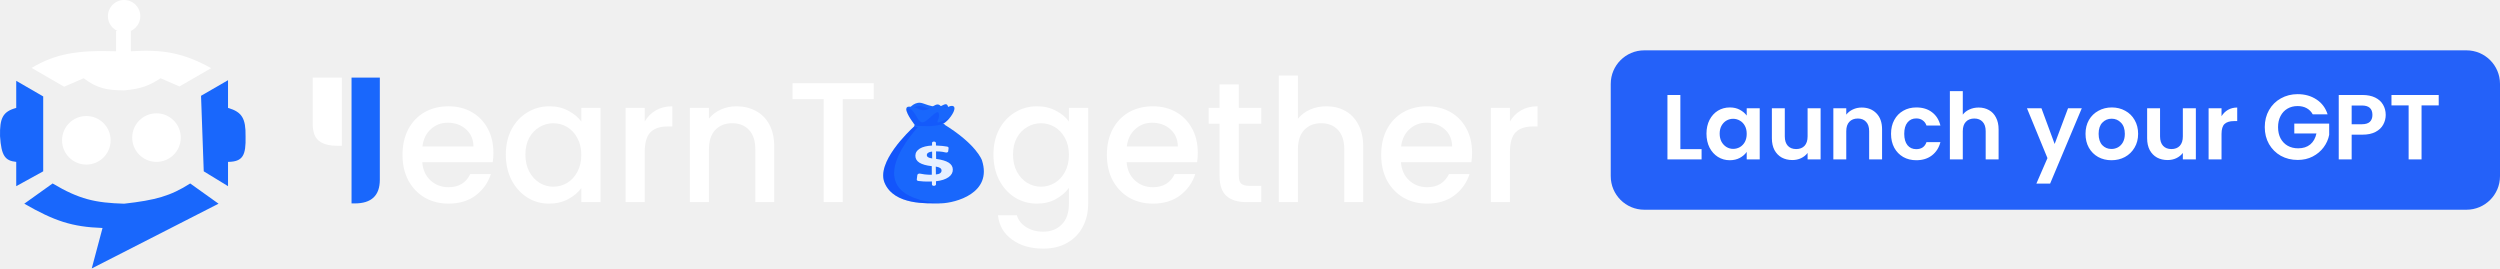
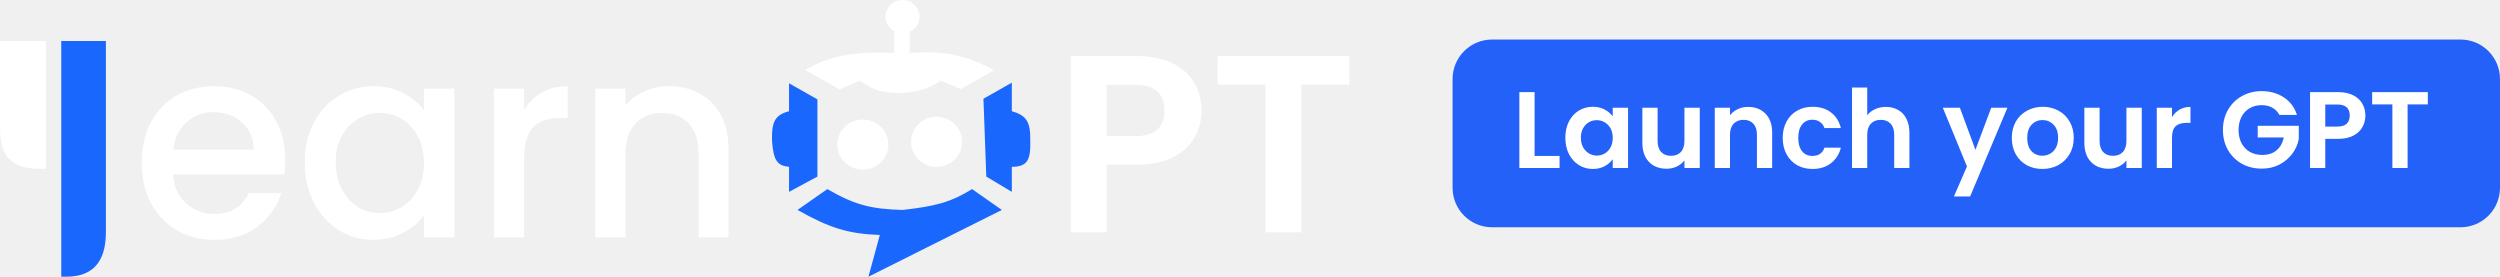
- <svg xmlns="http://www.w3.org/2000/svg" width="298" height="32" viewBox="0 0 298 32" fill="none">
-   <path d="M45.276 21.422C45.276 23.305 44.282 24.247 42.293 24.247H41.904V9.247H45.276V21.422Z" fill="#1967FC" />
-   <path d="M37.276 9.247H40.749V17.377H40.184C38.643 17.377 37.724 16.88 37.427 15.884C37.326 15.561 37.276 15.189 37.276 14.767V9.247Z" fill="white" />
-   <path d="M58.813 18.196C58.813 18.617 58.787 18.998 58.734 19.338H50.333C50.4 20.235 50.726 20.956 51.311 21.499C51.896 22.043 52.615 22.315 53.466 22.315C54.69 22.315 55.554 21.791 56.06 20.745H58.514C58.181 21.778 57.576 22.628 56.698 23.294C55.834 23.946 54.756 24.272 53.466 24.272C52.415 24.272 51.471 24.034 50.633 23.559C49.808 23.069 49.156 22.39 48.677 21.52C48.212 20.636 47.979 19.616 47.979 18.461C47.979 17.306 48.205 16.293 48.657 15.423C49.123 14.539 49.768 13.86 50.593 13.384C51.431 12.908 52.389 12.67 53.466 12.67C54.504 12.67 55.428 12.901 56.239 13.364C57.051 13.826 57.683 14.478 58.135 15.321C58.587 16.15 58.813 17.108 58.813 18.196ZM56.439 17.462C56.426 16.606 56.126 15.919 55.541 15.402C54.956 14.886 54.231 14.628 53.366 14.628C52.581 14.628 51.91 14.886 51.351 15.402C50.792 15.905 50.46 16.592 50.353 17.462H56.439Z" fill="white" />
-   <path d="M60.294 18.42C60.294 17.292 60.52 16.293 60.972 15.423C61.438 14.553 62.063 13.88 62.848 13.404C63.646 12.915 64.524 12.67 65.481 12.67C66.346 12.67 67.097 12.847 67.736 13.2C68.388 13.54 68.907 13.968 69.292 14.485V12.854H71.587V24.089H69.292V22.417C68.907 22.947 68.381 23.389 67.716 23.742C67.051 24.096 66.293 24.272 65.441 24.272C64.497 24.272 63.632 24.028 62.848 23.538C62.063 23.035 61.438 22.342 60.972 21.459C60.52 20.561 60.294 19.549 60.294 18.42ZM69.292 18.461C69.292 17.686 69.133 17.013 68.814 16.442C68.507 15.871 68.102 15.437 67.596 15.137C67.091 14.838 66.546 14.689 65.96 14.689C65.375 14.689 64.829 14.838 64.324 15.137C63.819 15.423 63.406 15.851 63.087 16.422C62.781 16.979 62.628 17.645 62.628 18.42C62.628 19.195 62.781 19.875 63.087 20.459C63.406 21.044 63.819 21.492 64.324 21.805C64.843 22.104 65.388 22.254 65.96 22.254C66.546 22.254 67.091 22.104 67.596 21.805C68.102 21.506 68.507 21.071 68.814 20.5C69.133 19.916 69.292 19.236 69.292 18.461Z" fill="white" />
-   <path d="M76.849 14.485C77.182 13.914 77.621 13.472 78.166 13.16C78.725 12.833 79.383 12.67 80.141 12.67V15.076H79.563C78.671 15.076 77.993 15.307 77.528 15.77C77.075 16.232 76.849 17.034 76.849 18.176V24.089H74.575V12.854H76.849V14.485Z" fill="white" />
-   <path d="M87.779 12.67C88.644 12.67 89.415 12.854 90.094 13.221C90.785 13.588 91.324 14.132 91.71 14.852C92.096 15.572 92.288 16.442 92.288 17.462V24.089H90.034V17.809C90.034 16.803 89.788 16.035 89.296 15.505C88.803 14.961 88.132 14.689 87.28 14.689C86.429 14.689 85.751 14.961 85.245 15.505C84.753 16.035 84.507 16.803 84.507 17.809V24.089H82.232V12.854H84.507V14.138C84.879 13.676 85.352 13.316 85.923 13.058C86.509 12.799 87.127 12.67 87.779 12.67Z" fill="white" />
-   <path d="M104.149 9.918V11.814H100.457V24.089H98.183V11.814H94.472V9.918H104.149Z" fill="white" />
-   <path d="M123.606 12.67C124.457 12.67 125.208 12.847 125.86 13.2C126.525 13.54 127.044 13.968 127.416 14.485V12.854H129.711V24.272C129.711 25.305 129.498 26.223 129.073 27.025C128.647 27.841 128.028 28.48 127.217 28.942C126.419 29.404 125.461 29.635 124.344 29.635C122.854 29.635 121.617 29.275 120.633 28.554C119.648 27.847 119.09 26.882 118.957 25.659H121.211C121.384 26.243 121.75 26.712 122.309 27.066C122.881 27.433 123.559 27.616 124.344 27.616C125.262 27.616 126 27.331 126.559 26.76C127.131 26.189 127.416 25.36 127.416 24.272V22.396C127.031 22.927 126.505 23.375 125.84 23.742C125.188 24.096 124.444 24.272 123.606 24.272C122.648 24.272 121.77 24.028 120.972 23.538C120.187 23.035 119.562 22.342 119.096 21.459C118.644 20.561 118.418 19.549 118.418 18.42C118.418 17.292 118.644 16.293 119.096 15.423C119.562 14.553 120.187 13.88 120.972 13.404C121.77 12.915 122.648 12.67 123.606 12.67ZM127.416 18.461C127.416 17.686 127.257 17.013 126.938 16.442C126.632 15.871 126.226 15.437 125.721 15.137C125.215 14.838 124.67 14.689 124.084 14.689C123.499 14.689 122.954 14.838 122.448 15.137C121.943 15.423 121.53 15.851 121.211 16.422C120.905 16.979 120.752 17.645 120.752 18.42C120.752 19.195 120.905 19.875 121.211 20.459C121.53 21.044 121.943 21.492 122.448 21.805C122.967 22.104 123.512 22.254 124.084 22.254C124.67 22.254 125.215 22.104 125.721 21.805C126.226 21.506 126.632 21.071 126.938 20.5C127.257 19.916 127.416 19.236 127.416 18.461Z" fill="white" />
-   <path d="M142.775 18.196C142.775 18.617 142.748 18.998 142.695 19.338H134.295C134.361 20.235 134.687 20.956 135.273 21.499C135.858 22.043 136.576 22.315 137.427 22.315C138.651 22.315 139.516 21.791 140.021 20.745H142.476C142.143 21.778 141.538 22.628 140.66 23.294C139.795 23.946 138.718 24.272 137.427 24.272C136.377 24.272 135.432 24.034 134.594 23.559C133.769 23.069 133.118 22.39 132.639 21.52C132.173 20.636 131.94 19.616 131.94 18.461C131.94 17.306 132.167 16.293 132.619 15.423C133.084 14.539 133.73 13.86 134.554 13.384C135.392 12.908 136.35 12.67 137.427 12.67C138.465 12.67 139.39 12.901 140.201 13.364C141.012 13.826 141.644 14.478 142.096 15.321C142.549 16.15 142.775 17.108 142.775 18.196ZM140.4 17.462C140.387 16.606 140.088 15.919 139.503 15.402C138.917 14.886 138.192 14.628 137.328 14.628C136.543 14.628 135.871 14.886 135.312 15.402C134.754 15.905 134.421 16.592 134.315 17.462H140.4Z" fill="white" />
-   <path d="M147.667 14.75V20.969C147.667 21.39 147.76 21.696 147.946 21.887C148.146 22.063 148.478 22.152 148.944 22.152H150.341V24.089H148.545C147.521 24.089 146.736 23.844 146.19 23.355C145.645 22.865 145.372 22.07 145.372 20.969V14.75H144.076V12.854H145.372V10.06H147.667V12.854H150.341V14.75H147.667Z" fill="white" />
-   <path d="M158.124 12.67C158.962 12.67 159.707 12.854 160.358 13.221C161.023 13.588 161.542 14.132 161.915 14.852C162.3 15.572 162.493 16.442 162.493 17.462V24.089H160.239V17.809C160.239 16.803 159.993 16.035 159.5 15.505C159.008 14.961 158.336 14.689 157.485 14.689C156.634 14.689 155.955 14.961 155.45 15.505C154.958 16.035 154.712 16.803 154.712 17.809V24.089H152.437V9H154.712V14.159C155.097 13.683 155.583 13.316 156.168 13.058C156.767 12.799 157.419 12.67 158.124 12.67Z" fill="white" />
-   <path d="M175.471 18.196C175.471 18.617 175.444 18.998 175.391 19.338H166.991C167.057 20.235 167.383 20.956 167.969 21.499C168.554 22.043 169.272 22.315 170.124 22.315C171.347 22.315 172.212 21.791 172.717 20.745H175.172C174.839 21.778 174.234 22.628 173.356 23.294C172.491 23.946 171.414 24.272 170.124 24.272C169.073 24.272 168.128 24.034 167.29 23.559C166.466 23.069 165.814 22.39 165.335 21.52C164.869 20.636 164.637 19.616 164.637 18.461C164.637 17.306 164.863 16.293 165.315 15.423C165.781 14.539 166.426 13.86 167.25 13.384C168.088 12.908 169.046 12.67 170.124 12.67C171.161 12.67 172.086 12.901 172.897 13.364C173.708 13.826 174.34 14.478 174.793 15.321C175.245 16.15 175.471 17.108 175.471 18.196ZM173.097 17.462C173.083 16.606 172.784 15.919 172.199 15.402C171.613 14.886 170.888 14.628 170.024 14.628C169.239 14.628 168.567 14.886 168.009 15.402C167.45 15.905 167.117 16.592 167.011 17.462H173.097Z" fill="white" />
-   <path d="M179.984 14.485C180.317 13.914 180.755 13.472 181.301 13.16C181.86 12.833 182.518 12.67 183.276 12.67V15.076H182.698C181.806 15.076 181.128 15.307 180.662 15.77C180.21 16.232 179.984 17.034 179.984 18.176V24.089H177.709V12.854H179.984V14.485Z" fill="white" />
-   <path d="M112.196 24.239C112.154 24.241 112.113 24.241 112.073 24.241C110.522 24.241 106.611 24.479 105.456 21.82C104.395 19.377 108.353 15.633 109.005 15.039C109.063 14.986 109.095 14.958 109.095 14.958C109.095 14.958 108.922 14.858 112.411 14.751C116.417 17.184 117.05 19.11 117.05 19.11C118.325 23.057 113.859 24.185 112.196 24.239Z" fill="#1967FC" />
-   <g style="mix-blend-mode:multiply" opacity="0.3">
-     <path d="M112.196 24.239C112.154 24.241 112.113 24.241 112.073 24.241C110.522 24.241 106.611 24.479 105.456 21.82C104.395 19.378 108.353 15.633 109.005 15.039C109.171 15.018 109.331 15.024 109.484 15.062C109.542 15.076 101.361 23.365 112.196 24.239Z" fill="#1967FC" />
-   </g>
-   <path d="M108.432 12.872C108.432 12.872 109.082 11.995 110.001 12.319C110.919 12.641 111.659 12.883 112.144 12.653C112.629 12.422 112.882 12.24 113.017 12.746C113.152 13.252 111.315 14.497 111.315 14.497C111.315 14.497 108.508 14.497 108.432 12.872Z" fill="#1967FC" />
-   <g style="mix-blend-mode:multiply" opacity="0.2">
-     <path d="M108.432 13.256C108.432 13.256 109.082 12.38 110.001 12.702C110.919 13.025 111.659 13.267 112.144 13.036C112.629 12.806 112.882 12.623 113.017 13.13C113.152 13.636 111.315 14.881 111.315 14.881C111.315 14.881 108.508 14.881 108.432 13.256Z" fill="#1967FC" />
-   </g>
-   <path d="M113.155 14.115C112.895 14.421 112.591 14.684 112.323 14.791C111.988 14.927 111.391 15.009 110.796 15.044C110.202 15.078 109.609 15.064 109.283 15.008H109.283C109.202 14.994 109.139 14.977 109.095 14.958C109.095 14.958 108.043 13.636 108.029 13.02C108.023 12.824 108.123 12.7 108.393 12.711C109.515 12.756 109.542 13.252 110.307 13.114C111.072 12.975 111.634 12.053 112.143 12.653C112.654 13.252 113.203 12.399 113.662 12.676C113.958 12.854 113.629 13.557 113.155 14.115Z" fill="#1967FC" />
-   <path d="M109.033 14.879C109.033 14.879 111.1 15.348 112.451 14.73C112.567 14.847 112.627 14.884 112.627 14.884C112.627 14.884 111.635 15.602 108.95 15.089C108.95 15.089 109.015 14.937 109.033 14.879Z" fill="#1967FC" />
-   <g style="mix-blend-mode:multiply" opacity="0.2">
-     <path d="M113.155 14.115C112.895 14.421 112.591 14.684 112.323 14.791C111.988 14.927 111.391 15.009 110.796 15.043L109.283 15.008H109.283C109.202 14.994 109.138 14.977 109.094 14.958C109.094 14.958 108.043 13.636 108.028 13.019C108.041 13.009 108.454 12.663 108.949 13.404C109.453 14.157 109.635 14.813 110.232 14.497C110.829 14.181 111.748 12.94 111.911 13.524C112.072 14.109 111.476 14.671 111.911 14.578C112.249 14.506 112.903 14.105 113.155 14.115Z" fill="#1967FC" />
-   </g>
-   <g opacity="0.9">
-     <path fill-rule="evenodd" clip-rule="evenodd" d="M111.329 16.874C111.456 16.875 111.56 16.949 111.562 17.038L111.566 17.345C111.821 17.351 112.076 17.367 112.332 17.395C112.52 17.415 112.707 17.441 112.892 17.474C113.004 17.493 113.081 17.567 113.072 17.648L113.027 18.037C113.015 18.141 112.872 18.21 112.734 18.175C112.611 18.144 112.484 18.119 112.355 18.099C112.13 18.064 111.891 18.047 111.641 18.047L111.575 18.047L111.587 18.942C112.261 19.033 112.757 19.181 113.08 19.385C113.401 19.589 113.567 19.859 113.576 20.196C113.586 20.562 113.419 20.869 113.071 21.117C112.719 21.368 112.22 21.531 111.567 21.605L111.572 21.968C111.573 22.064 111.467 22.147 111.334 22.153L111.33 22.153C111.197 22.159 111.088 22.085 111.088 21.988L111.084 21.63L110.977 21.634C110.669 21.646 110.373 21.644 110.089 21.629C109.88 21.618 109.674 21.599 109.473 21.572C109.352 21.556 109.268 21.479 109.28 21.39L109.349 20.857C109.364 20.743 109.525 20.666 109.677 20.698C109.854 20.736 110.034 20.766 110.215 20.788C110.498 20.821 110.784 20.836 111.073 20.831L111.067 19.806C110.412 19.733 109.92 19.595 109.597 19.392C109.272 19.188 109.111 18.911 109.112 18.564C109.115 18.208 109.291 17.924 109.641 17.712C109.986 17.503 110.474 17.382 111.102 17.347L111.099 17.034C111.098 16.944 111.201 16.872 111.329 16.874ZM111.109 18.064C110.91 18.086 110.755 18.133 110.644 18.206C110.532 18.279 110.477 18.372 110.477 18.485C110.478 18.592 110.53 18.679 110.634 18.744C110.738 18.81 110.899 18.857 111.117 18.887L111.109 18.064ZM111.545 19.856L111.557 20.795C111.777 20.78 111.945 20.731 112.062 20.648C112.178 20.566 112.234 20.457 112.232 20.321C112.229 20.197 112.173 20.098 112.064 20.024C111.954 19.949 111.781 19.893 111.545 19.856Z" fill="white" />
-   </g>
-   <path d="M14.794 24.281C11.362 24.177 9.464 23.766 6.271 21.869L2.894 24.281C6.475 26.333 8.559 27.047 12.221 27.176L10.935 32L26.05 24.281L22.673 21.869C20.315 23.372 18.532 23.857 14.794 24.281Z" fill="#1967FC" />
-   <path d="M16.724 1.93C16.724 2.995 15.86 3.859 14.794 3.859C13.728 3.859 12.864 2.995 12.864 1.93C12.864 0.864 13.728 0 14.794 0C15.86 0 16.724 0.864 16.724 1.93Z" fill="white" />
-   <path d="M13.186 16.724C13.186 18.322 11.89 19.618 10.291 19.618C8.693 19.618 7.397 18.322 7.397 16.724C7.397 15.125 8.693 13.829 10.291 13.829C11.89 13.829 13.186 15.125 13.186 16.724Z" fill="white" />
-   <path d="M21.548 16.402C21.548 18.001 20.252 19.297 18.653 19.297C17.055 19.297 15.759 18.001 15.759 16.402C15.759 14.803 17.055 13.508 18.653 13.508C20.252 13.508 21.548 14.803 21.548 16.402Z" fill="white" />
-   <path d="M5.15 11.495L1.934 9.635V12.864C0.345 13.293 -0.047 14.069 0.004 16.241C0.157 18.588 0.617 19.166 1.934 19.297V22.191L5.15 20.422V11.495Z" fill="#1967FC" />
-   <path fill-rule="evenodd" clip-rule="evenodd" d="M7.644 10.336L3.769 8.095C6.607 6.404 9.194 5.963 13.833 6.111V3.698H15.602V6.111C19.486 5.866 21.895 6.319 25.166 8.123L21.395 10.304L19.14 9.327C17.734 10.242 16.814 10.585 14.798 10.774C12.675 10.755 11.588 10.531 9.974 9.327L7.644 10.336Z" fill="white" />
-   <path d="M23.964 11.419L24.286 20.422L27.18 22.191V19.297C28.959 19.279 29.328 18.506 29.271 16.241C29.306 14.133 28.849 13.34 27.18 12.864V9.559L23.964 11.419Z" fill="#1967FC" />
-   <rect x="192" y="6" width="106" height="19" rx="4" fill="#2461F9" />
-   <path d="M200.299 17.779H202.829V19H198.759V11.322H200.299V17.779ZM203.412 15.931C203.412 15.315 203.533 14.769 203.775 14.292C204.024 13.815 204.358 13.449 204.776 13.192C205.201 12.935 205.674 12.807 206.195 12.807C206.649 12.807 207.045 12.899 207.383 13.082C207.727 13.265 208.002 13.496 208.208 13.775V12.906H209.759V19H208.208V18.109C208.01 18.395 207.735 18.633 207.383 18.824C207.038 19.007 206.638 19.099 206.184 19.099C205.67 19.099 205.201 18.967 204.776 18.703C204.358 18.439 204.024 18.069 203.775 17.592C203.533 17.108 203.412 16.554 203.412 15.931ZM208.208 15.953C208.208 15.579 208.134 15.26 207.988 14.996C207.841 14.725 207.643 14.519 207.394 14.38C207.144 14.233 206.877 14.16 206.591 14.16C206.305 14.16 206.041 14.23 205.799 14.369C205.557 14.508 205.359 14.714 205.205 14.985C205.058 15.249 204.985 15.564 204.985 15.931C204.985 16.298 205.058 16.62 205.205 16.899C205.359 17.17 205.557 17.379 205.799 17.526C206.048 17.673 206.312 17.746 206.591 17.746C206.877 17.746 207.144 17.676 207.394 17.537C207.643 17.39 207.841 17.185 207.988 16.921C208.134 16.65 208.208 16.327 208.208 15.953ZM217.016 12.906V19H215.465V18.23C215.267 18.494 215.007 18.703 214.684 18.857C214.369 19.004 214.024 19.077 213.65 19.077C213.173 19.077 212.752 18.978 212.385 18.78C212.018 18.575 211.729 18.278 211.516 17.889C211.311 17.493 211.208 17.024 211.208 16.481V12.906H212.748V16.261C212.748 16.745 212.869 17.119 213.111 17.383C213.353 17.64 213.683 17.768 214.101 17.768C214.526 17.768 214.86 17.64 215.102 17.383C215.344 17.119 215.465 16.745 215.465 16.261V12.906H217.016ZM221.912 12.818C222.638 12.818 223.225 13.049 223.672 13.511C224.12 13.966 224.343 14.604 224.343 15.425V19H222.803V15.634C222.803 15.15 222.682 14.78 222.44 14.523C222.198 14.259 221.868 14.127 221.45 14.127C221.025 14.127 220.688 14.259 220.438 14.523C220.196 14.78 220.075 15.15 220.075 15.634V19H218.535V12.906H220.075V13.665C220.281 13.401 220.541 13.196 220.856 13.049C221.179 12.895 221.531 12.818 221.912 12.818ZM225.412 15.953C225.412 15.322 225.54 14.772 225.797 14.303C226.053 13.826 226.409 13.46 226.864 13.203C227.318 12.939 227.839 12.807 228.426 12.807C229.181 12.807 229.804 12.998 230.296 13.379C230.794 13.753 231.128 14.281 231.297 14.963H229.636C229.548 14.699 229.397 14.494 229.185 14.347C228.979 14.193 228.723 14.116 228.415 14.116C227.975 14.116 227.626 14.277 227.37 14.6C227.113 14.915 226.985 15.366 226.985 15.953C226.985 16.532 227.113 16.983 227.37 17.306C227.626 17.621 227.975 17.779 228.415 17.779C229.038 17.779 229.445 17.5 229.636 16.943H231.297C231.128 17.603 230.794 18.127 230.296 18.516C229.797 18.905 229.174 19.099 228.426 19.099C227.839 19.099 227.318 18.971 226.864 18.714C226.409 18.45 226.053 18.083 225.797 17.614C225.54 17.137 225.412 16.584 225.412 15.953ZM235.857 12.818C236.319 12.818 236.73 12.921 237.089 13.126C237.448 13.324 237.727 13.621 237.925 14.017C238.13 14.406 238.233 14.875 238.233 15.425V19H236.693V15.634C236.693 15.15 236.572 14.78 236.33 14.523C236.088 14.259 235.758 14.127 235.34 14.127C234.915 14.127 234.577 14.259 234.328 14.523C234.086 14.78 233.965 15.15 233.965 15.634V19H232.425V10.86H233.965V13.665C234.163 13.401 234.427 13.196 234.757 13.049C235.087 12.895 235.454 12.818 235.857 12.818ZM248.149 12.906L244.376 21.882H242.737L244.057 18.846L241.615 12.906H243.342L244.915 17.163L246.51 12.906H248.149ZM251.685 19.099C251.098 19.099 250.57 18.971 250.101 18.714C249.631 18.45 249.261 18.08 248.99 17.603C248.726 17.126 248.594 16.576 248.594 15.953C248.594 15.33 248.729 14.78 249.001 14.303C249.279 13.826 249.657 13.46 250.134 13.203C250.61 12.939 251.142 12.807 251.729 12.807C252.315 12.807 252.847 12.939 253.324 13.203C253.8 13.46 254.174 13.826 254.446 14.303C254.724 14.78 254.864 15.33 254.864 15.953C254.864 16.576 254.721 17.126 254.435 17.603C254.156 18.08 253.775 18.45 253.291 18.714C252.814 18.971 252.279 19.099 251.685 19.099ZM251.685 17.757C251.963 17.757 252.224 17.691 252.466 17.559C252.715 17.42 252.913 17.214 253.06 16.943C253.206 16.672 253.28 16.342 253.28 15.953C253.28 15.374 253.126 14.93 252.818 14.622C252.517 14.307 252.147 14.149 251.707 14.149C251.267 14.149 250.896 14.307 250.596 14.622C250.302 14.93 250.156 15.374 250.156 15.953C250.156 16.532 250.299 16.98 250.585 17.295C250.878 17.603 251.245 17.757 251.685 17.757ZM261.746 12.906V19H260.195V18.23C259.997 18.494 259.737 18.703 259.414 18.857C259.099 19.004 258.754 19.077 258.38 19.077C257.904 19.077 257.482 18.978 257.115 18.78C256.749 18.575 256.459 18.278 256.246 17.889C256.041 17.493 255.938 17.024 255.938 16.481V12.906H257.478V16.261C257.478 16.745 257.599 17.119 257.841 17.383C258.083 17.64 258.413 17.768 258.831 17.768C259.257 17.768 259.59 17.64 259.832 17.383C260.074 17.119 260.195 16.745 260.195 16.261V12.906H261.746ZM264.806 13.852C265.004 13.529 265.261 13.276 265.576 13.093C265.899 12.91 266.265 12.818 266.676 12.818V14.435H266.269C265.785 14.435 265.418 14.549 265.169 14.776C264.927 15.003 264.806 15.399 264.806 15.964V19H263.266V12.906H264.806V13.852ZM275.68 13.632C275.504 13.309 275.262 13.064 274.954 12.895C274.646 12.726 274.287 12.642 273.876 12.642C273.422 12.642 273.018 12.745 272.666 12.95C272.314 13.155 272.039 13.449 271.841 13.83C271.643 14.211 271.544 14.651 271.544 15.15C271.544 15.663 271.643 16.111 271.841 16.492C272.047 16.873 272.329 17.167 272.688 17.372C273.048 17.577 273.466 17.68 273.942 17.68C274.529 17.68 275.009 17.526 275.383 17.218C275.757 16.903 276.003 16.466 276.12 15.909H273.48V14.732H277.638V16.074C277.536 16.609 277.316 17.104 276.978 17.559C276.641 18.014 276.205 18.38 275.669 18.659C275.141 18.93 274.547 19.066 273.887 19.066C273.147 19.066 272.476 18.901 271.874 18.571C271.28 18.234 270.811 17.768 270.466 17.174C270.129 16.58 269.96 15.905 269.96 15.15C269.96 14.395 270.129 13.72 270.466 13.126C270.811 12.525 271.28 12.059 271.874 11.729C272.476 11.392 273.143 11.223 273.876 11.223C274.742 11.223 275.493 11.436 276.131 11.861C276.769 12.279 277.209 12.869 277.451 13.632H275.68ZM284.377 13.698C284.377 14.109 284.278 14.494 284.08 14.853C283.889 15.212 283.585 15.502 283.167 15.722C282.756 15.942 282.235 16.052 281.605 16.052H280.318V19H278.778V11.322H281.605C282.199 11.322 282.705 11.425 283.123 11.63C283.541 11.835 283.852 12.118 284.058 12.477C284.27 12.836 284.377 13.243 284.377 13.698ZM281.539 14.809C281.964 14.809 282.279 14.714 282.485 14.523C282.69 14.325 282.793 14.05 282.793 13.698C282.793 12.95 282.375 12.576 281.539 12.576H280.318V14.809H281.539ZM290.695 11.322V12.565H288.649V19H287.109V12.565H285.063V11.322H290.695Z" fill="white" />
+ <svg xmlns="http://www.w3.org/2000/svg" width="253" height="28" viewBox="0 0 253 28" fill="none">
+   <rect x="147" y="4" width="106" height="19" rx="4" fill="#2461F9" />
+   <path d="M155.299 15.779H157.829V17H153.759V9.322H155.299V15.779ZM158.412 13.931C158.412 13.315 158.533 12.769 158.775 12.292C159.024 11.815 159.358 11.449 159.776 11.192C160.201 10.935 160.674 10.807 161.195 10.807C161.649 10.807 162.045 10.899 162.383 11.082C162.727 11.265 163.002 11.496 163.208 11.775V10.906H164.759V17H163.208V16.109C163.01 16.395 162.735 16.633 162.383 16.824C162.038 17.007 161.638 17.099 161.184 17.099C160.67 17.099 160.201 16.967 159.776 16.703C159.358 16.439 159.024 16.069 158.775 15.592C158.533 15.108 158.412 14.554 158.412 13.931ZM163.208 13.953C163.208 13.579 163.134 13.26 162.988 12.996C162.841 12.725 162.643 12.519 162.394 12.38C162.144 12.233 161.877 12.16 161.591 12.16C161.305 12.16 161.041 12.23 160.799 12.369C160.557 12.508 160.359 12.714 160.205 12.985C160.058 13.249 159.985 13.564 159.985 13.931C159.985 14.298 160.058 14.62 160.205 14.899C160.359 15.17 160.557 15.379 160.799 15.526C161.048 15.673 161.312 15.746 161.591 15.746C161.877 15.746 162.144 15.676 162.394 15.537C162.643 15.39 162.841 15.185 162.988 14.921C163.134 14.65 163.208 14.327 163.208 13.953ZM172.016 10.906V17H170.465V16.23C170.267 16.494 170.007 16.703 169.684 16.857C169.369 17.004 169.024 17.077 168.65 17.077C168.173 17.077 167.752 16.978 167.385 16.78C167.018 16.575 166.729 16.278 166.516 15.889C166.311 15.493 166.208 15.024 166.208 14.481V10.906H167.748V14.261C167.748 14.745 167.869 15.119 168.111 15.383C168.353 15.64 168.683 15.768 169.101 15.768C169.526 15.768 169.86 15.64 170.102 15.383C170.344 15.119 170.465 14.745 170.465 14.261V10.906H172.016ZM176.912 10.818C177.638 10.818 178.225 11.049 178.672 11.511C179.12 11.966 179.343 12.604 179.343 13.425V17H177.803V13.634C177.803 13.15 177.682 12.78 177.44 12.523C177.198 12.259 176.868 12.127 176.45 12.127C176.025 12.127 175.688 12.259 175.438 12.523C175.196 12.78 175.075 13.15 175.075 13.634V17H173.535V10.906H175.075V11.665C175.281 11.401 175.541 11.196 175.856 11.049C176.179 10.895 176.531 10.818 176.912 10.818ZM180.412 13.953C180.412 13.322 180.54 12.772 180.797 12.303C181.053 11.826 181.409 11.46 181.864 11.203C182.318 10.939 182.839 10.807 183.426 10.807C184.181 10.807 184.804 10.998 185.296 11.379C185.794 11.753 186.128 12.281 186.297 12.963H184.636C184.548 12.699 184.397 12.494 184.185 12.347C183.979 12.193 183.723 12.116 183.415 12.116C182.975 12.116 182.626 12.277 182.37 12.6C182.113 12.915 181.985 13.366 181.985 13.953C181.985 14.532 182.113 14.983 182.37 15.306C182.626 15.621 182.975 15.779 183.415 15.779C184.038 15.779 184.445 15.5 184.636 14.943H186.297C186.128 15.603 185.794 16.127 185.296 16.516C184.797 16.905 184.174 17.099 183.426 17.099C182.839 17.099 182.318 16.971 181.864 16.714C181.409 16.45 181.053 16.083 180.797 15.614C180.54 15.137 180.412 14.584 180.412 13.953ZM190.857 10.818C191.319 10.818 191.73 10.921 192.089 11.126C192.448 11.324 192.727 11.621 192.925 12.017C193.13 12.406 193.233 12.875 193.233 13.425V17H191.693V13.634C191.693 13.15 191.572 12.78 191.33 12.523C191.088 12.259 190.758 12.127 190.34 12.127C189.915 12.127 189.577 12.259 189.328 12.523C189.086 12.78 188.965 13.15 188.965 13.634V17H187.425V8.86H188.965V11.665C189.163 11.401 189.427 11.196 189.757 11.049C190.087 10.895 190.454 10.818 190.857 10.818ZM203.149 10.906L199.376 19.882H197.737L199.057 16.846L196.615 10.906H198.342L199.915 15.163L201.51 10.906H203.149ZM206.685 17.099C206.098 17.099 205.57 16.971 205.101 16.714C204.631 16.45 204.261 16.08 203.99 15.603C203.726 15.126 203.594 14.576 203.594 13.953C203.594 13.33 203.729 12.78 204.001 12.303C204.279 11.826 204.657 11.46 205.134 11.203C205.61 10.939 206.142 10.807 206.729 10.807C207.315 10.807 207.847 10.939 208.324 11.203C208.8 11.46 209.174 11.826 209.446 12.303C209.724 12.78 209.864 13.33 209.864 13.953C209.864 14.576 209.721 15.126 209.435 15.603C209.156 16.08 208.775 16.45 208.291 16.714C207.814 16.971 207.279 17.099 206.685 17.099ZM206.685 15.757C206.963 15.757 207.224 15.691 207.466 15.559C207.715 15.42 207.913 15.214 208.06 14.943C208.206 14.672 208.28 14.342 208.28 13.953C208.28 13.374 208.126 12.93 207.818 12.622C207.517 12.307 207.147 12.149 206.707 12.149C206.267 12.149 205.896 12.307 205.596 12.622C205.302 12.93 205.156 13.374 205.156 13.953C205.156 14.532 205.299 14.98 205.585 15.295C205.878 15.603 206.245 15.757 206.685 15.757ZM216.746 10.906V17H215.195V16.23C214.997 16.494 214.737 16.703 214.414 16.857C214.099 17.004 213.754 17.077 213.38 17.077C212.904 17.077 212.482 16.978 212.115 16.78C211.749 16.575 211.459 16.278 211.246 15.889C211.041 15.493 210.938 15.024 210.938 14.481V10.906H212.478V14.261C212.478 14.745 212.599 15.119 212.841 15.383C213.083 15.64 213.413 15.768 213.831 15.768C214.257 15.768 214.59 15.64 214.832 15.383C215.074 15.119 215.195 14.745 215.195 14.261V10.906H216.746ZM219.806 11.852C220.004 11.529 220.261 11.276 220.576 11.093C220.899 10.91 221.265 10.818 221.676 10.818V12.435H221.269C220.785 12.435 220.418 12.549 220.169 12.776C219.927 13.003 219.806 13.399 219.806 13.964V17H218.266V10.906H219.806V11.852ZM230.68 11.632C230.504 11.309 230.262 11.064 229.954 10.895C229.646 10.726 229.287 10.642 228.876 10.642C228.422 10.642 228.018 10.745 227.666 10.95C227.314 11.155 227.039 11.449 226.841 11.83C226.643 12.211 226.544 12.651 226.544 13.15C226.544 13.663 226.643 14.111 226.841 14.492C227.047 14.873 227.329 15.167 227.688 15.372C228.048 15.577 228.466 15.68 228.942 15.68C229.529 15.68 230.009 15.526 230.383 15.218C230.757 14.903 231.003 14.466 231.12 13.909H228.48V12.732H232.638V14.074C232.536 14.609 232.316 15.104 231.978 15.559C231.641 16.014 231.205 16.38 230.669 16.659C230.141 16.93 229.547 17.066 228.887 17.066C228.147 17.066 227.476 16.901 226.874 16.571C226.28 16.234 225.811 15.768 225.466 15.174C225.129 14.58 224.96 13.905 224.96 13.15C224.96 12.395 225.129 11.72 225.466 11.126C225.811 10.525 226.28 10.059 226.874 9.729C227.476 9.392 228.143 9.223 228.876 9.223C229.742 9.223 230.493 9.436 231.131 9.861C231.769 10.279 232.209 10.869 232.451 11.632H230.68ZM239.377 11.698C239.377 12.109 239.278 12.494 239.08 12.853C238.889 13.212 238.585 13.502 238.167 13.722C237.756 13.942 237.235 14.052 236.605 14.052H235.318V17H233.778V9.322H236.605C237.199 9.322 237.705 9.425 238.123 9.63C238.541 9.835 238.852 10.118 239.058 10.477C239.27 10.836 239.377 11.243 239.377 11.698ZM236.539 12.809C236.964 12.809 237.279 12.714 237.485 12.523C237.69 12.325 237.793 12.05 237.793 11.698C237.793 10.95 237.375 10.576 236.539 10.576H235.318V12.809H236.539ZM245.695 9.322V10.565H243.649V17H242.109V10.565H240.063V9.322H245.695Z" fill="white" />
+   <path d="M10.716 23.507C10.716 26.502 9.384 28 6.721 28H6.199V4.148H10.716V23.507Z" fill="#1967FC" />
+   <path d="M0 4.148H4.651V17.076H3.894C1.831 17.076 0.6 16.285 0.202 14.701C0.067 14.188 0 13.596 0 12.925V4.148Z" fill="white" />
+   <path d="M28.864 16.127C28.864 16.692 28.828 17.202 28.757 17.657H17.499C17.588 18.859 18.025 19.825 18.81 20.554C19.594 21.282 20.557 21.647 21.698 21.647C23.338 21.647 24.496 20.945 25.174 19.543H28.463C28.017 20.927 27.206 22.066 26.029 22.958C24.871 23.833 23.427 24.27 21.698 24.27C20.289 24.27 19.023 23.951 17.9 23.314C16.795 22.658 15.922 21.747 15.28 20.581C14.656 19.397 14.344 18.03 14.344 16.482C14.344 14.934 14.647 13.576 15.253 12.41C15.877 11.226 16.742 10.315 17.847 9.678C18.97 9.04 20.253 8.721 21.698 8.721C23.088 8.721 24.327 9.031 25.414 9.65C26.502 10.27 27.349 11.144 27.955 12.274C28.561 13.385 28.864 14.669 28.864 16.127ZM25.682 15.143C25.664 13.995 25.263 13.075 24.479 12.383C23.694 11.691 22.723 11.345 21.564 11.345C20.512 11.345 19.612 11.691 18.863 12.383C18.114 13.057 17.669 13.977 17.526 15.143H25.682Z" fill="white" />
+   <path d="M30.848 16.427C30.848 14.915 31.151 13.576 31.757 12.41C32.381 11.244 33.219 10.343 34.27 9.705C35.34 9.049 36.517 8.721 37.8 8.721C38.959 8.721 39.966 8.958 40.822 9.432C41.695 9.887 42.39 10.461 42.907 11.153V8.967H45.983V24.024H42.907V21.783C42.39 22.494 41.686 23.086 40.795 23.559C39.904 24.033 38.888 24.27 37.747 24.27C36.481 24.27 35.322 23.942 34.27 23.286C33.219 22.612 32.381 21.683 31.757 20.499C31.151 19.297 30.848 17.939 30.848 16.427ZM42.907 16.482C42.907 15.444 42.694 14.542 42.266 13.777C41.856 13.012 41.312 12.429 40.635 12.028C39.957 11.627 39.226 11.427 38.442 11.427C37.657 11.427 36.926 11.627 36.249 12.028C35.572 12.41 35.019 12.984 34.591 13.749C34.181 14.496 33.976 15.389 33.976 16.427C33.976 17.466 34.181 18.377 34.591 19.16C35.019 19.943 35.572 20.544 36.249 20.963C36.944 21.364 37.675 21.565 38.442 21.565C39.226 21.565 39.957 21.364 40.635 20.963C41.312 20.563 41.856 19.98 42.266 19.215C42.694 18.431 42.907 17.52 42.907 16.482Z" fill="white" />
+   <path d="M53.035 11.153C53.48 10.388 54.069 9.796 54.8 9.377C55.548 8.94 56.431 8.721 57.447 8.721V11.946H56.672C55.477 11.946 54.568 12.255 53.944 12.875C53.338 13.494 53.035 14.569 53.035 16.099V24.024H49.986V8.967H53.035V11.153Z" fill="white" />
+   <path d="M67.683 8.721C68.841 8.721 69.875 8.967 70.785 9.459C71.712 9.951 72.433 10.68 72.951 11.645C73.468 12.611 73.726 13.777 73.726 15.143V24.024H70.704V15.608C70.704 14.259 70.375 13.23 69.715 12.52C69.055 11.791 68.155 11.427 67.014 11.427C65.873 11.427 64.964 11.791 64.287 12.52C63.627 13.23 63.297 14.259 63.297 15.608V24.024H60.249V8.967H63.297V10.689C63.797 10.069 64.429 9.587 65.196 9.241C65.98 8.894 66.809 8.721 67.683 8.721Z" fill="white" />
+   <path d="M91.336 21.246C88.27 21.155 86.575 20.795 83.724 19.136L80.708 21.246C83.906 23.041 85.768 23.666 89.038 23.779L87.889 28L101.388 21.246L98.373 19.136C96.266 20.451 94.674 20.875 91.336 21.246Z" fill="#1967FC" />
+   <path d="M93.059 1.688C93.059 2.621 92.287 3.377 91.336 3.377C90.384 3.377 89.612 2.621 89.612 1.688C89.612 0.756 90.384 0 91.336 0C92.287 0 93.059 0.756 93.059 1.688Z" fill="white" />
+   <path d="M89.9 14.633C89.9 16.032 88.742 17.166 87.314 17.166C85.887 17.166 84.73 16.032 84.73 14.633C84.73 13.234 85.887 12.101 87.314 12.101C88.742 12.101 89.9 13.234 89.9 14.633Z" fill="white" />
+   <path d="M97.367 14.352C97.367 15.751 96.21 16.884 94.782 16.884C93.355 16.884 92.197 15.751 92.197 14.352C92.197 12.953 93.355 11.819 94.782 11.819C96.21 11.819 97.367 12.953 97.367 14.352Z" fill="white" />
+   <path d="M82.723 10.058L79.851 8.431V11.256C78.432 11.631 78.082 12.31 78.127 14.211C78.264 16.265 78.674 16.77 79.851 16.884V19.417L82.723 17.869V10.058Z" fill="#1967FC" />
+   <path fill-rule="evenodd" clip-rule="evenodd" d="M84.95 9.044L81.489 7.083C84.024 5.603 86.334 5.218 90.478 5.347V3.236H92.058V5.347C95.526 5.133 97.677 5.529 100.599 7.107L97.231 9.016L95.217 8.161C93.962 8.962 93.14 9.262 91.339 9.427C89.443 9.41 88.473 9.215 87.031 8.161L84.95 9.044Z" fill="white" />
+   <path d="M99.525 9.991L99.812 17.869L102.397 19.417V16.884C103.987 16.869 104.316 16.192 104.264 14.211C104.296 12.366 103.887 11.672 102.397 11.256V8.364L99.525 9.991Z" fill="#1967FC" />
+   <path fill-rule="evenodd" clip-rule="evenodd" d="M121.598 11.194C121.598 12.148 121.364 13.042 120.896 13.877C120.445 14.711 119.725 15.384 118.736 15.895C117.765 16.406 116.533 16.662 115.041 16.662H111.997V23.509H108.355V5.675H115.041C116.446 5.675 117.643 5.913 118.632 6.39C119.621 6.867 120.358 7.523 120.844 8.357C121.347 9.192 121.598 10.137 121.598 11.194ZM117.123 13.11C116.637 13.553 115.891 13.774 114.885 13.774H111.997V8.587H114.885C116.863 8.587 117.851 9.456 117.851 11.194C117.851 12.011 117.609 12.65 117.123 13.11Z" fill="white" />
+   <path d="M136.543 5.675V8.562H131.704V23.509H128.061V8.562H123.222V5.675H136.543Z" fill="white" />
</svg>
